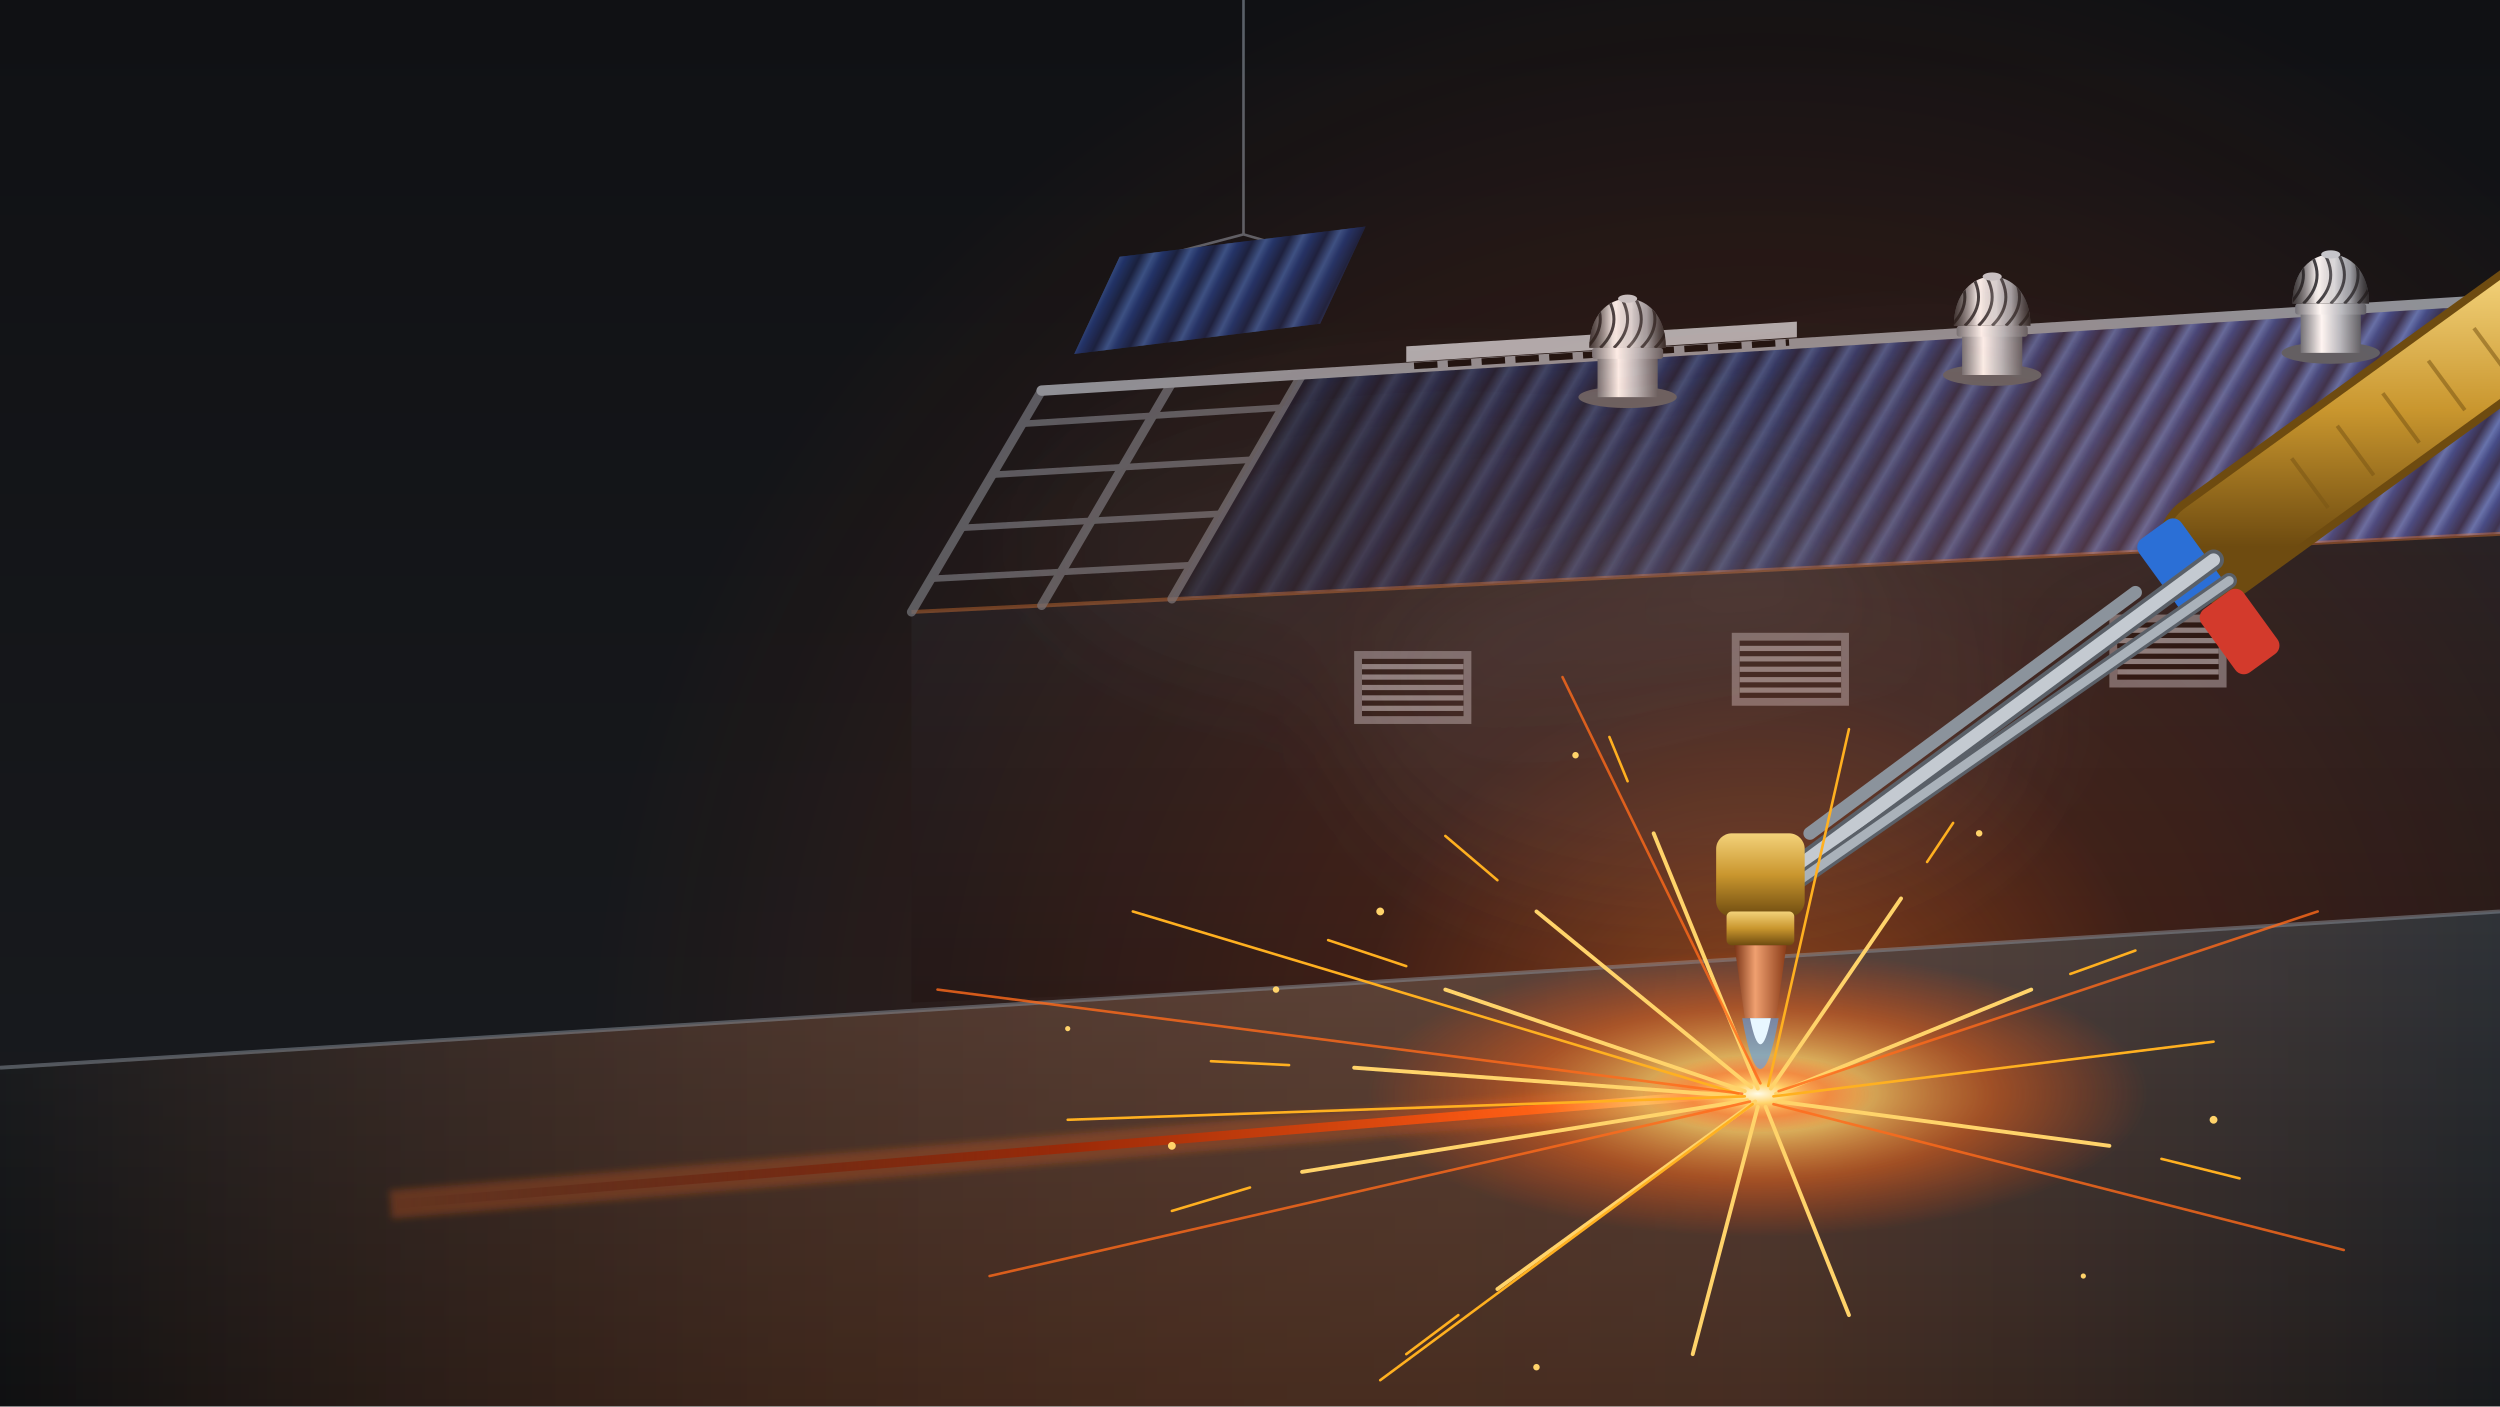
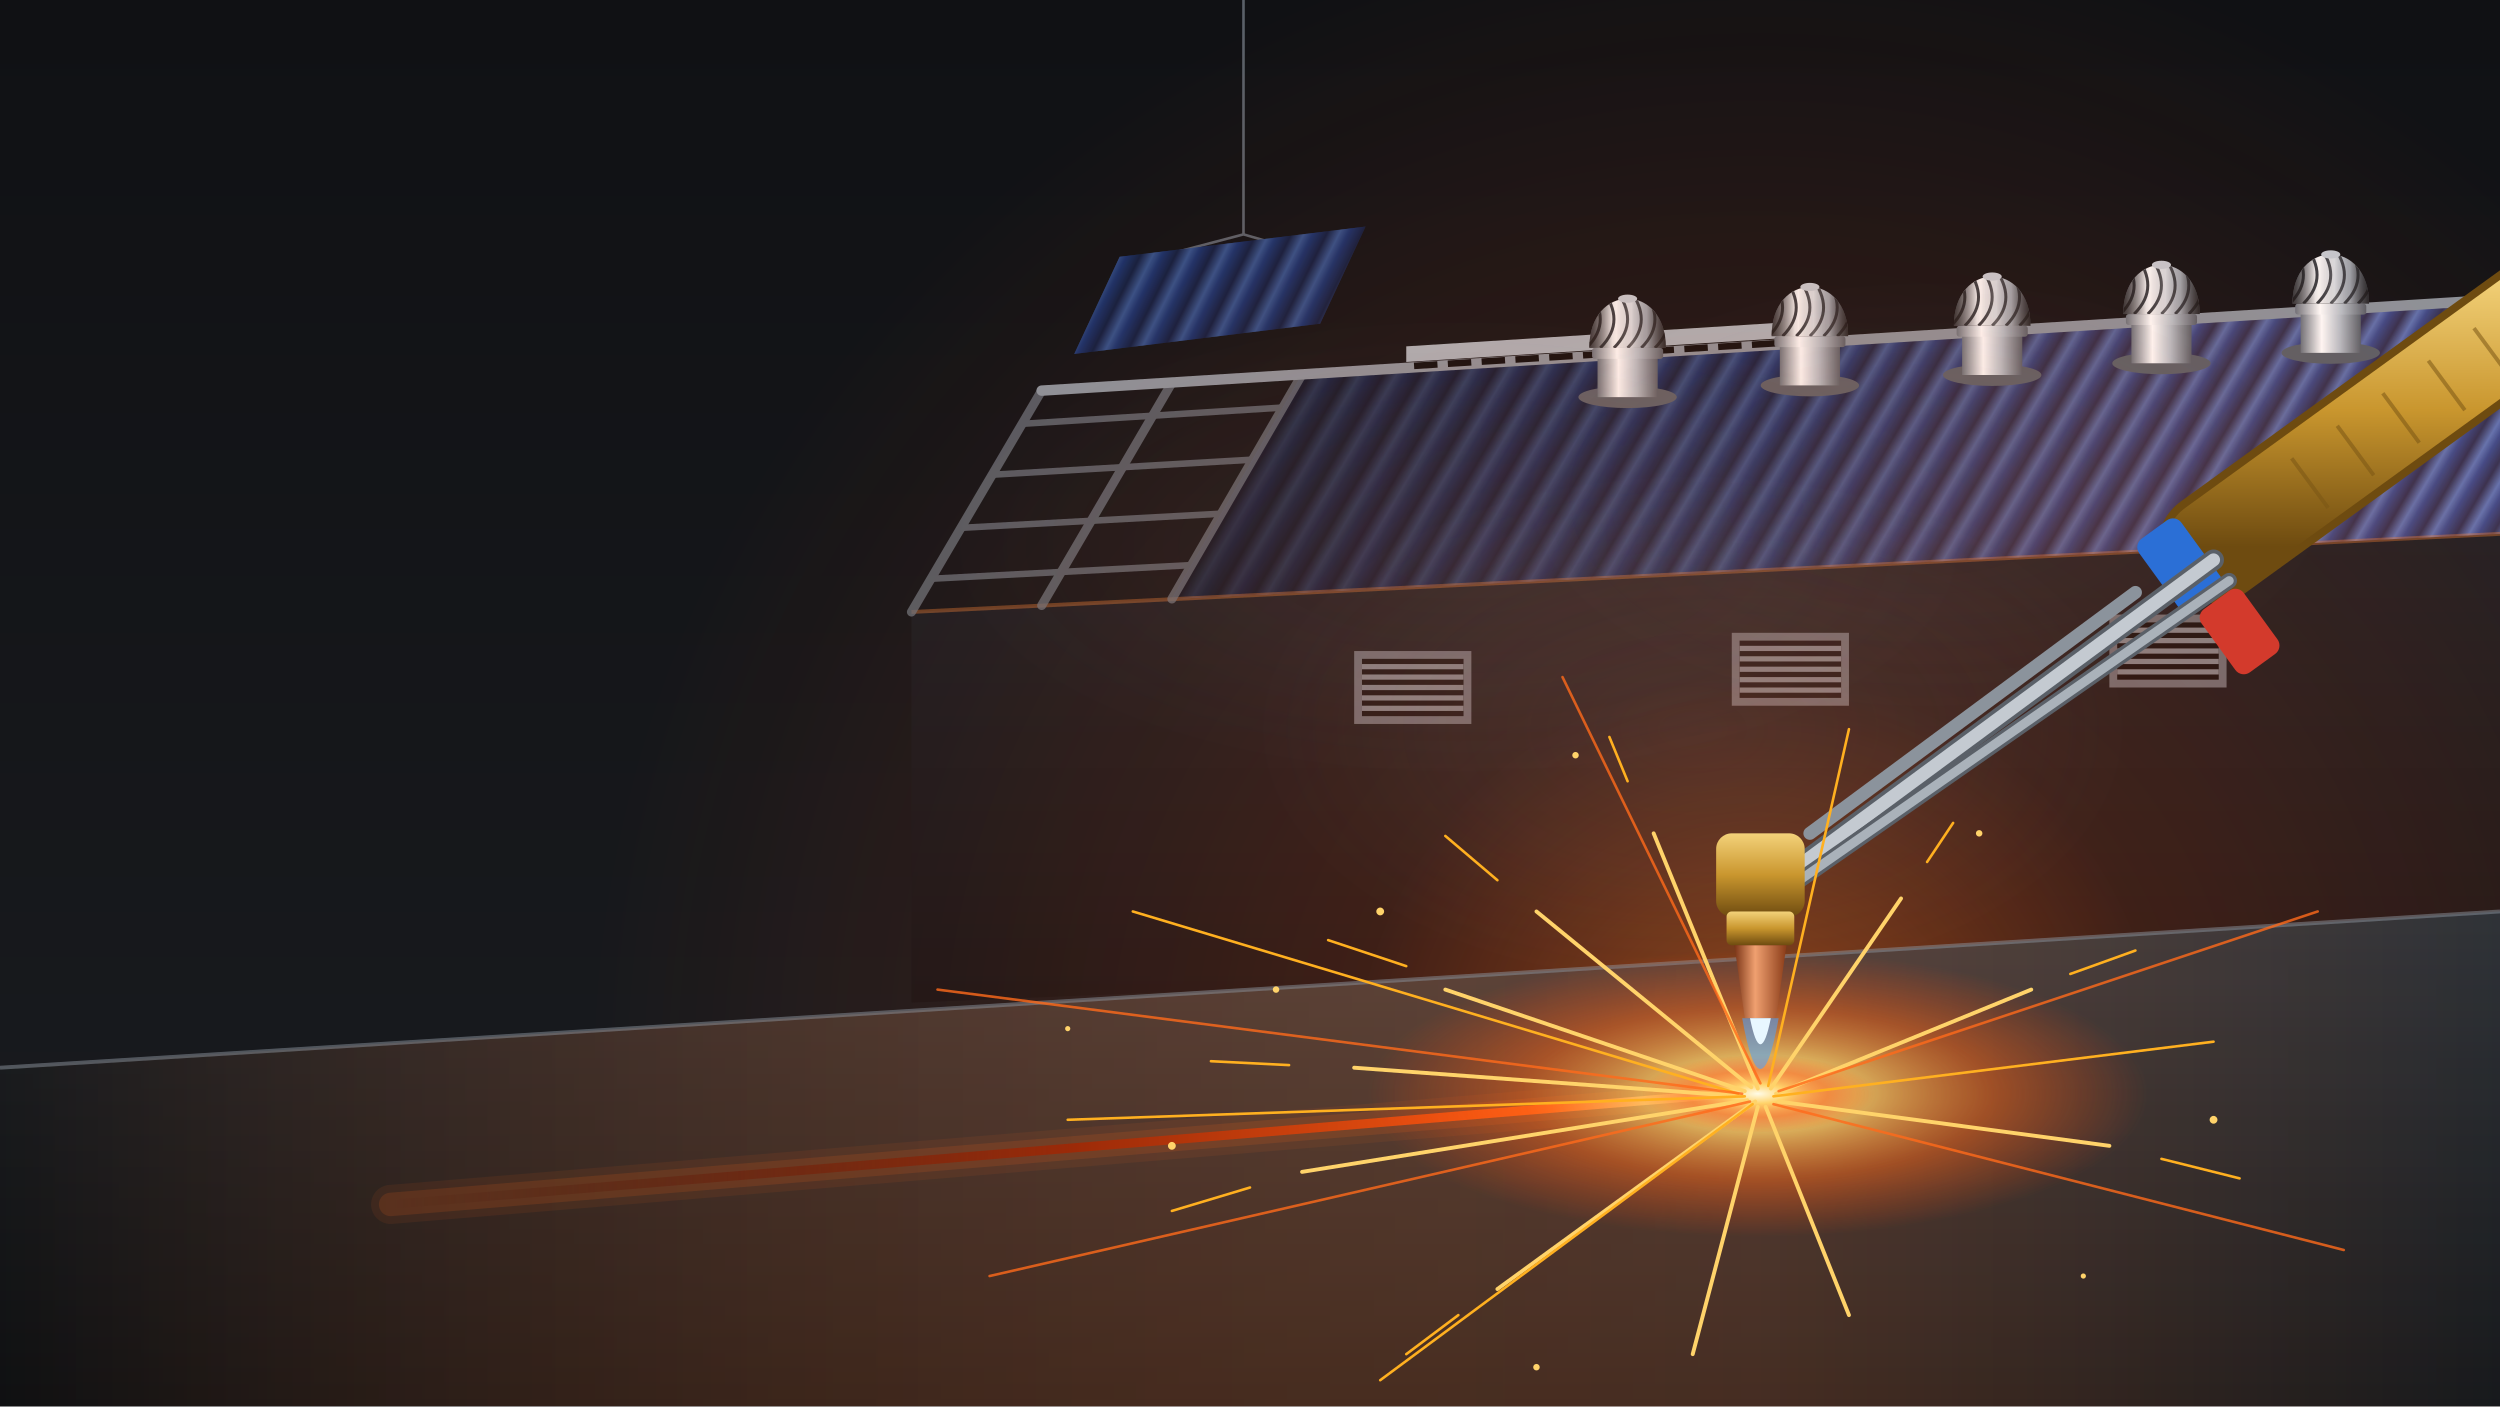
<svg xmlns="http://www.w3.org/2000/svg" viewBox="0 0 1920 1080" width="1920" height="1080">
  <style>
  .vanes{animation:turbo-spin .7s linear infinite}
  @keyframes turbo-spin{to{transform:translateX(10px)}}
  @media (prefers-reduced-motion: reduce){.vanes{animation:none}}
</style>
  <defs>
    <linearGradient id="bg" x1="0" y1="0" x2="0" y2="1">
      <stop offset="0" stop-color="#101114" />
      <stop offset="1" stop-color="#1a1c20" />
    </linearGradient>
    <radialGradient id="glow" cx="1350" cy="830" r="900" gradientUnits="userSpaceOnUse">
      <stop offset="0" stop-color="#ff7a1f" stop-opacity=".55" />
      <stop offset=".35" stop-color="#ff4d0d" stop-opacity=".18" />
      <stop offset="1" stop-color="#ff4d0d" stop-opacity="0" />
    </radialGradient>
    <radialGradient id="hot" cx=".5" cy=".5" r=".5">
      <stop offset="0" stop-color="#fffbe6" />
      <stop offset=".25" stop-color="#ffd36a" />
      <stop offset=".6" stop-color="#ff6a1a" stop-opacity=".6" />
      <stop offset="1" stop-color="#ff4d0d" stop-opacity="0" />
    </radialGradient>
    <linearGradient id="plate" x1="0" y1="0" x2="0" y2="1">
      <stop offset="0" stop-color="#3a3f46" />
      <stop offset="1" stop-color="#1c1f23" />
    </linearGradient>
    <linearGradient id="plateSheen" x1="0" y1="0" x2="1" y2="0">
      <stop offset="0" stop-color="#000" stop-opacity=".5" />
      <stop offset=".7" stop-color="#ff6a1a" stop-opacity=".18" />
      <stop offset="1" stop-color="#000" stop-opacity=".2" />
    </linearGradient>
    <linearGradient id="kerf" x1="300" y1="0" x2="1350" y2="0" gradientUnits="userSpaceOnUse">
      <stop offset="0" stop-color="#3a0d05" stop-opacity="0" />
      <stop offset=".5" stop-color="#9c2a08" />
      <stop offset=".85" stop-color="#ff5a12" />
      <stop offset="1" stop-color="#fff1b0" />
    </linearGradient>
    <linearGradient id="brass" x1="0" y1="0" x2="0" y2="1">
      <stop offset="0" stop-color="#f3d27a" />
      <stop offset=".5" stop-color="#c9962e" />
      <stop offset="1" stop-color="#6e4b10" />
    </linearGradient>
    <linearGradient id="copper" x1="0" y1="0" x2="1" y2="0">
      <stop offset="0" stop-color="#7a3416" />
      <stop offset=".4" stop-color="#f0a070" />
      <stop offset="1" stop-color="#8a3c18" />
    </linearGradient>
    <linearGradient id="rib" x1="0" y1="0" x2="1" y2="0">
      <stop offset="0" stop-color="#16295a" />
      <stop offset=".35" stop-color="#4a76c9" />
      <stop offset=".6" stop-color="#22479c" />
      <stop offset="1" stop-color="#16295a" />
    </linearGradient>
    <pattern id="roof" width="28" height="10" patternUnits="userSpaceOnUse" patternTransform="skewX(-30.5)">
      <rect width="28" height="10" fill="url(#rib)" />
    </pattern>
    <linearGradient id="roofShade" x1="0" y1="0" x2="1" y2="0">
      <stop offset="0" stop-color="#0b0c0e" stop-opacity=".75" />
      <stop offset=".45" stop-color="#0b0c0e" stop-opacity=".35" />
      <stop offset="1" stop-color="#ff6a1a" stop-opacity=".12" />
    </linearGradient>
    <linearGradient id="wall" x1="0" y1="0" x2="0" y2="1">
      <stop offset="0" stop-color="#1b1f25" />
      <stop offset="1" stop-color="#121418" />
    </linearGradient>
    <linearGradient id="tsteel" x1="0" y1="0" x2="1" y2="0">
      <stop offset="0" stop-color="#6b737c" />
      <stop offset=".35" stop-color="#ffffff" />
      <stop offset=".65" stop-color="#b8c0c8" />
      <stop offset="1" stop-color="#5a6068" />
    </linearGradient>
    <clipPath id="domeClip">
      <path d="M-28 -36 C-28 -84 28 -84 28 -36 Z" />
    </clipPath>
    <linearGradient id="domeShade" x1="0" y1="0" x2="1" y2="0">
      <stop offset="0" stop-color="#000" stop-opacity=".55" />
      <stop offset=".3" stop-color="#000" stop-opacity="0" />
      <stop offset=".55" stop-color="#fff" stop-opacity=".18" />
      <stop offset=".75" stop-color="#000" stop-opacity="0" />
      <stop offset="1" stop-color="#000" stop-opacity=".6" />
    </linearGradient>
    <g id="turbo">
      <ellipse cx="0" cy="0" rx="36" ry="8" fill="#5a6068" />
      <rect x="-22" y="-30" width="44" height="30" fill="url(#tsteel)" />
      <rect x="-26" y="-36" width="52" height="8" rx="2" fill="url(#tsteel)" />
      <path d="M-28 -36 C-28 -84 28 -84 28 -36 Z" fill="url(#tsteel)" />
      <g clip-path="url(#domeClip)">
        <g class="vanes" fill="none" stroke="#3a3f45" stroke-width="2.2">
          <path d="M-70 -36 C-56 -50 -58 -64 -68 -78M-60 -36 C-46 -50 -48 -64 -58 -78M-50 -36 C-36 -50 -38 -64 -48 -78M-40 -36 C-26 -50 -28 -64 -38 -78M-30 -36 C-16 -50 -18 -64 -28 -78M-20 -36 C-6 -50 -8 -64 -18 -78M-10 -36 C4 -50 2 -64 -8 -78M0 -36 C14 -50 12 -64 2 -78M10 -36 C24 -50 22 -64 12 -78M20 -36 C34 -50 32 -64 22 -78M30 -36 C44 -50 42 -64 32 -78M40 -36 C54 -50 52 -64 42 -78" />
        </g>
      </g>
      <path d="M-28 -36 C-28 -84 28 -84 28 -36 Z" fill="url(#domeShade)" />
      <ellipse cx="0" cy="-72" rx="7" ry="3" fill="#c4cad1" />
    </g>
    <g id="louver">
      <rect width="90" height="56" fill="#8b939c" />
      <rect x="6" y="6" width="78" height="44" fill="#0b0c0e" />
      <path d="M6 12H84M6 20H84M6 28H84M6 36H84M6 44H84" stroke="#aab2ba" stroke-width="4" />
    </g>
-     <filter id="blur" x="-50%" y="-50%" width="200%" height="200%">
-       <feGaussianBlur stdDeviation="40" />
-     </filter>
-     <filter id="soft" x="-50%" y="-50%" width="200%" height="200%">
-       <feGaussianBlur stdDeviation="3" />
-     </filter>
+     <radialGradient id="smoke">
+       <stop offset="0" stop-color="#8b939c" />
+       <stop offset=".55" stop-color="#8b939c" stop-opacity=".55" />
+       <stop offset="1" stop-color="#8b939c" stop-opacity="0" />
+     </radialGradient>
  </defs>
  <rect width="1920" height="1080" fill="url(#bg)" />
  <g>
    <path d="M700 470 L1920 410 L1920 720 L700 770 Z" fill="url(#wall)" />
    <use href="#louver" transform="translate(1040 500)" opacity=".7" />
    <use href="#louver" transform="translate(1330 486)" opacity=".7" />
    <use href="#louver" transform="translate(1620 472)" opacity=".7" />
    <path d="M1000 287.5 L1920 230 L1920 410 L900 460 Z" fill="url(#roof)" />
    <path d="M1000 287.5 L1920 230 L1920 410 L900 460 Z" fill="url(#roofShade)" />
    <path d="M700 470 L1920 410" stroke="#ff8a3a" stroke-opacity=".35" stroke-width="3" />
    <g stroke="#6b737c" stroke-linecap="round" opacity=".75">
      <path d="M800 300 L700 470M900 294 L800 465M1000 287.5 L900 460" stroke-width="7" />
      <path d="M785 325.5 L985 313M762 364.6 L962 353M738 405.4 L938 394.5M715 444.5 L915 434" stroke-width="5" />
    </g>
    <path d="M955 0 V180" stroke="#5a6068" stroke-width="2" />
    <path d="M955 180 L860 205M955 180 L1010 196" stroke="#5a6068" stroke-width="2" />
    <g transform="translate(820 200) rotate(-4)">
      <path d="M40 0 L230 -10 L190 62 L0 72 Z" fill="url(#roof)" />
      <path d="M40 0 L230 -10 L190 62 L0 72 Z" fill="#0b0c0e" opacity=".35" />
    </g>
    <path d="M800 300 L1920 230" stroke="#8b939c" stroke-width="8" stroke-linecap="round" />
    <path d="M1080 278 L1380 259 L1380 247 L1080 266 Z" fill="#aab2ba" />
    <path d="M1086 281 L1374 263" stroke="#0b0c0e" stroke-width="5" stroke-dasharray="18 8" />
    <use href="#turbo" transform="translate(1250 305) scale(1.05)" />
+     <use href="#turbo" transform="translate(1390 296) scale(1.05)" />
    <use href="#turbo" transform="translate(1530 288) scale(1.05)" />
+     <use href="#turbo" transform="translate(1660 279) scale(1.05)" />
    <use href="#turbo" transform="translate(1790 271) scale(1.05)" />
  </g>
  <rect width="1920" height="1080" fill="url(#glow)" />
-   <g filter="url(#blur)" fill="#8b939c">
-     <ellipse cx="1300" cy="560" rx="260" ry="140" opacity=".10" />
-     <ellipse cx="1120" cy="420" rx="320" ry="120" opacity=".07" />
-     <ellipse cx="1480" cy="380" rx="240" ry="110" opacity=".06" />
+   <g fill="url(#smoke)">
+     <ellipse cx="1300" cy="560" rx="340" ry="200" opacity=".10" />
+     <ellipse cx="1120" cy="420" rx="400" ry="180" opacity=".07" />
+     <ellipse cx="1480" cy="380" rx="320" ry="170" opacity=".06" />
  </g>
  <path d="M0 820 L1920 700 L1920 1080 L0 1080 Z" fill="url(#plate)" />
  <path d="M0 820 L1920 700 L1920 1080 L0 1080 Z" fill="url(#plateSheen)" />
  <path d="M0 820 L1920 700" stroke="#8b939c" stroke-opacity=".5" stroke-width="3" />
-   <path d="M300 925 L1350 838" stroke="#ff6a1a" stroke-width="22" stroke-opacity=".25" filter="url(#soft)" />
+   <path d="M300 925 L1350 838" stroke="#ff6a1a" stroke-width="30" stroke-opacity=".08" stroke-linecap="round" />
+   <path d="M300 925 L1350 838" stroke="#ff6a1a" stroke-width="18" stroke-opacity=".14" stroke-linecap="round" />
  <path d="M300 925 L1350 838" stroke="url(#kerf)" stroke-width="7" stroke-linecap="round" />
  <ellipse cx="1350" cy="840" rx="300" ry="110" fill="url(#hot)" opacity=".8" />
  <ellipse cx="1350" cy="840" rx="90" ry="30" fill="url(#hot)" />
  <g>
    <path d="M1700 420 L1990 210" stroke="#6e4b10" stroke-width="86" stroke-linecap="round" />
    <path d="M1700 420 L1990 210" stroke="url(#brass)" stroke-width="74" stroke-linecap="round" />
    <g stroke="#7a5514" stroke-width="3" opacity=".55">
      <path d="M1760 352l28 38M1795 327l28 38M1830 302l28 38M1865 277l28 38M1900 252l28 38" />
    </g>
    <rect x="1655" y="400" width="40" height="70" rx="8" fill="#2b6fd6" transform="rotate(-36 1675 435)" />
    <rect x="1700" y="455" width="40" height="60" rx="8" fill="#d33a2c" transform="rotate(-36 1720 485)" />
    <g stroke-linecap="round">
      <path d="M1372 672 L1700 430" stroke="#5a6068" stroke-width="16" />
      <path d="M1372 672 L1700 430" stroke="#c4cad1" stroke-width="10" />
      <path d="M1362 690 L1712 446" stroke="#5a6068" stroke-width="12" />
      <path d="M1362 690 L1712 446" stroke="#aab2ba" stroke-width="7" />
      <path d="M1390 640 L1640 455" stroke="#8b939c" stroke-width="10" />
    </g>
    <rect x="1318" y="640" width="68" height="64" rx="12" fill="url(#brass)" />
    <rect x="1326" y="700" width="52" height="26" rx="4" fill="url(#brass)" />
    <path d="M1332 726 L1372 726 L1364 782 L1340 782 Z" fill="url(#copper)" />
  </g>
  <path d="M1338 782 Q1352 860 1366 782 Z" fill="#4aa3ff" opacity=".55" />
  <path d="M1344 782 Q1352 822 1360 782 Z" fill="#e8f7ff" />
  <g stroke-linecap="round" fill="none">
    <g stroke="#ffd36a" stroke-width="3">
      <path d="M1340 838 L1110 760" />
      <path d="M1345 835 L1180 700" />
      <path d="M1350 836 L1270 640" />
      <path d="M1338 842 L1040 820" />
      <path d="M1342 845 L1000 900" />
      <path d="M1348 846 L1150 990" />
      <path d="M1360 836 L1460 690" />
      <path d="M1364 840 L1560 760" />
      <path d="M1366 846 L1620 880" />
      <path d="M1356 850 L1420 1010" />
      <path d="M1350 850 L1300 1040" />
    </g>
    <g stroke="#ffb020" stroke-width="2">
      <path d="M1080 742 L1020 722" />
      <path d="M1150 676 L1110 642" />
      <path d="M1250 600 L1236 566" />
      <path d="M990 818 L930 815" />
      <path d="M960 912 L900 930" />
      <path d="M1120 1010 L1080 1040" />
      <path d="M1480 662 L1500 632" />
      <path d="M1590 748 L1640 730" />
      <path d="M1660 890 L1720 905" />
      <path d="M1335 840 L870 700" />
      <path d="M1340 842 L820 860" />
      <path d="M1346 848 L1060 1060" />
      <path d="M1362 842 L1700 800" />
      <path d="M1358 834 L1420 560" />
    </g>
    <g stroke="#ff6a1a" stroke-width="2" opacity=".8">
      <path d="M1338 840 L720 760" />
      <path d="M1344 846 L760 980" />
      <path d="M1352 832 L1200 520" />
      <path d="M1366 838 L1780 700" />
      <path d="M1362 848 L1800 960" />
    </g>
    <g fill="#ffd36a" stroke="none">
      <circle cx="1060" cy="700" r="3" />
      <circle cx="980" cy="760" r="2.5" />
      <circle cx="1210" cy="580" r="2.5" />
      <circle cx="900" cy="880" r="3" />
      <circle cx="1520" cy="640" r="2.5" />
      <circle cx="1700" cy="860" r="3" />
      <circle cx="1180" cy="1050" r="2.5" />
      <circle cx="1600" cy="980" r="2" />
      <circle cx="820" cy="790" r="2" />
    </g>
  </g>
</svg>
